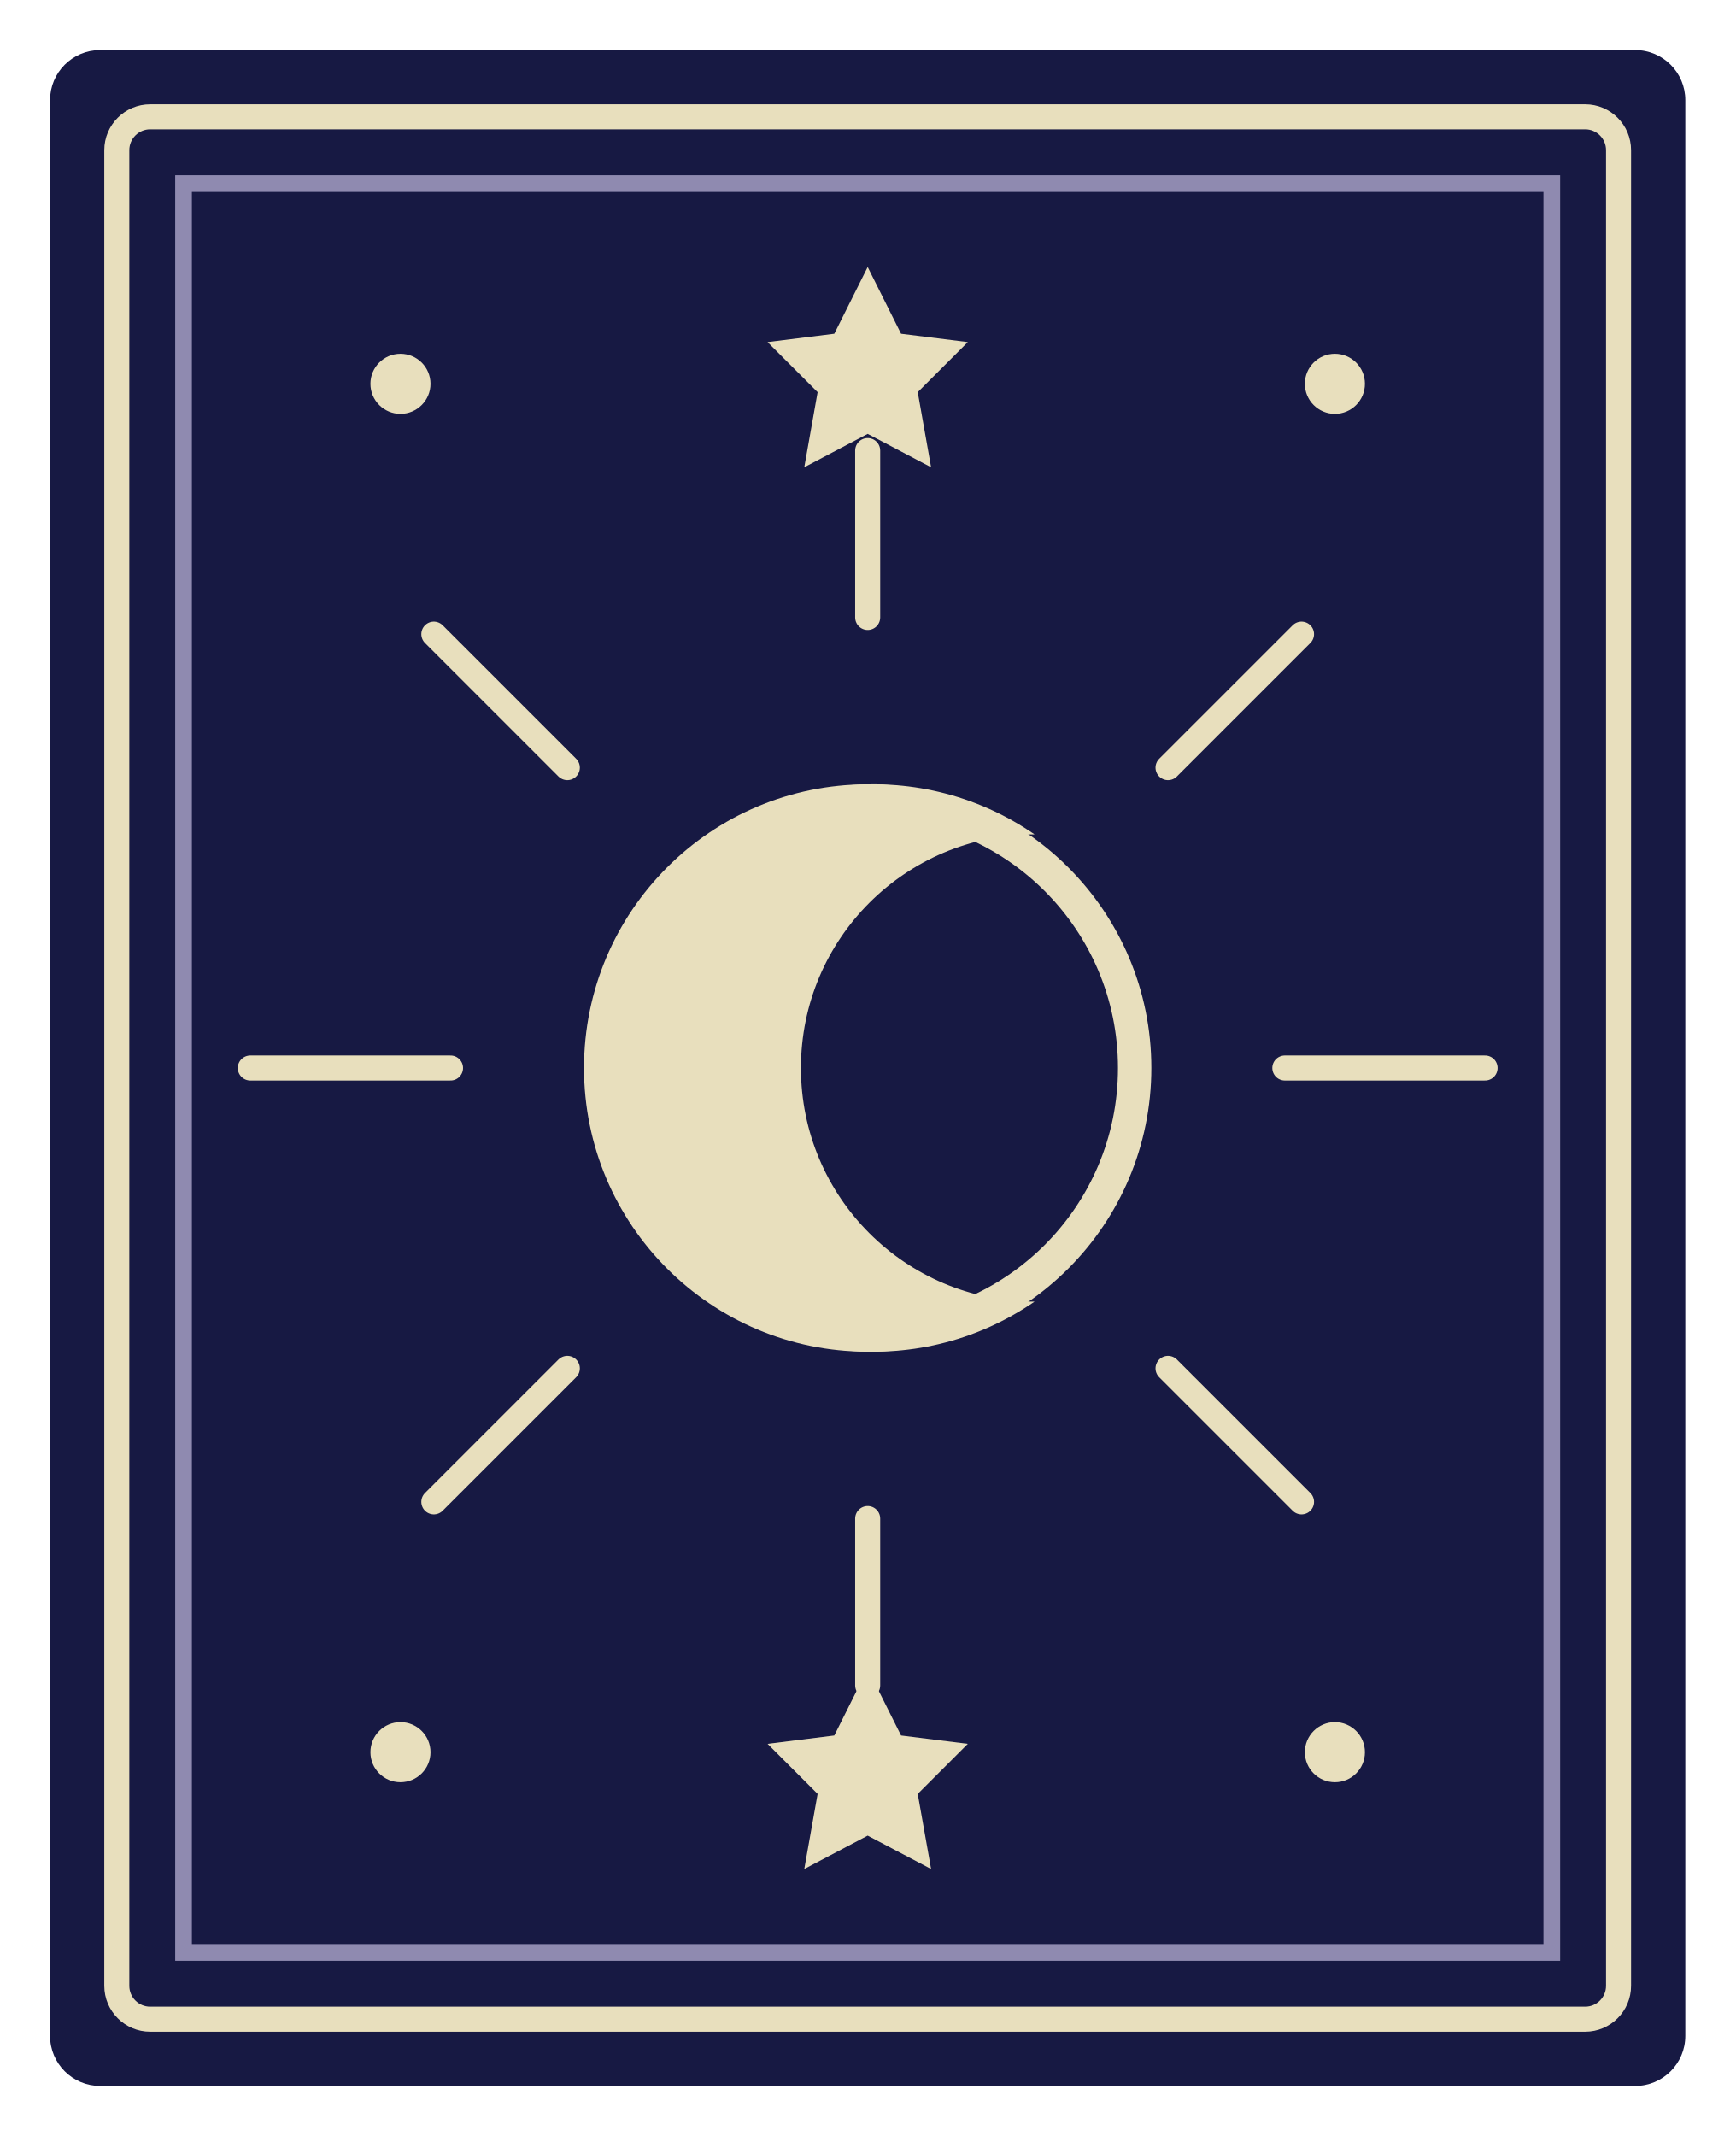
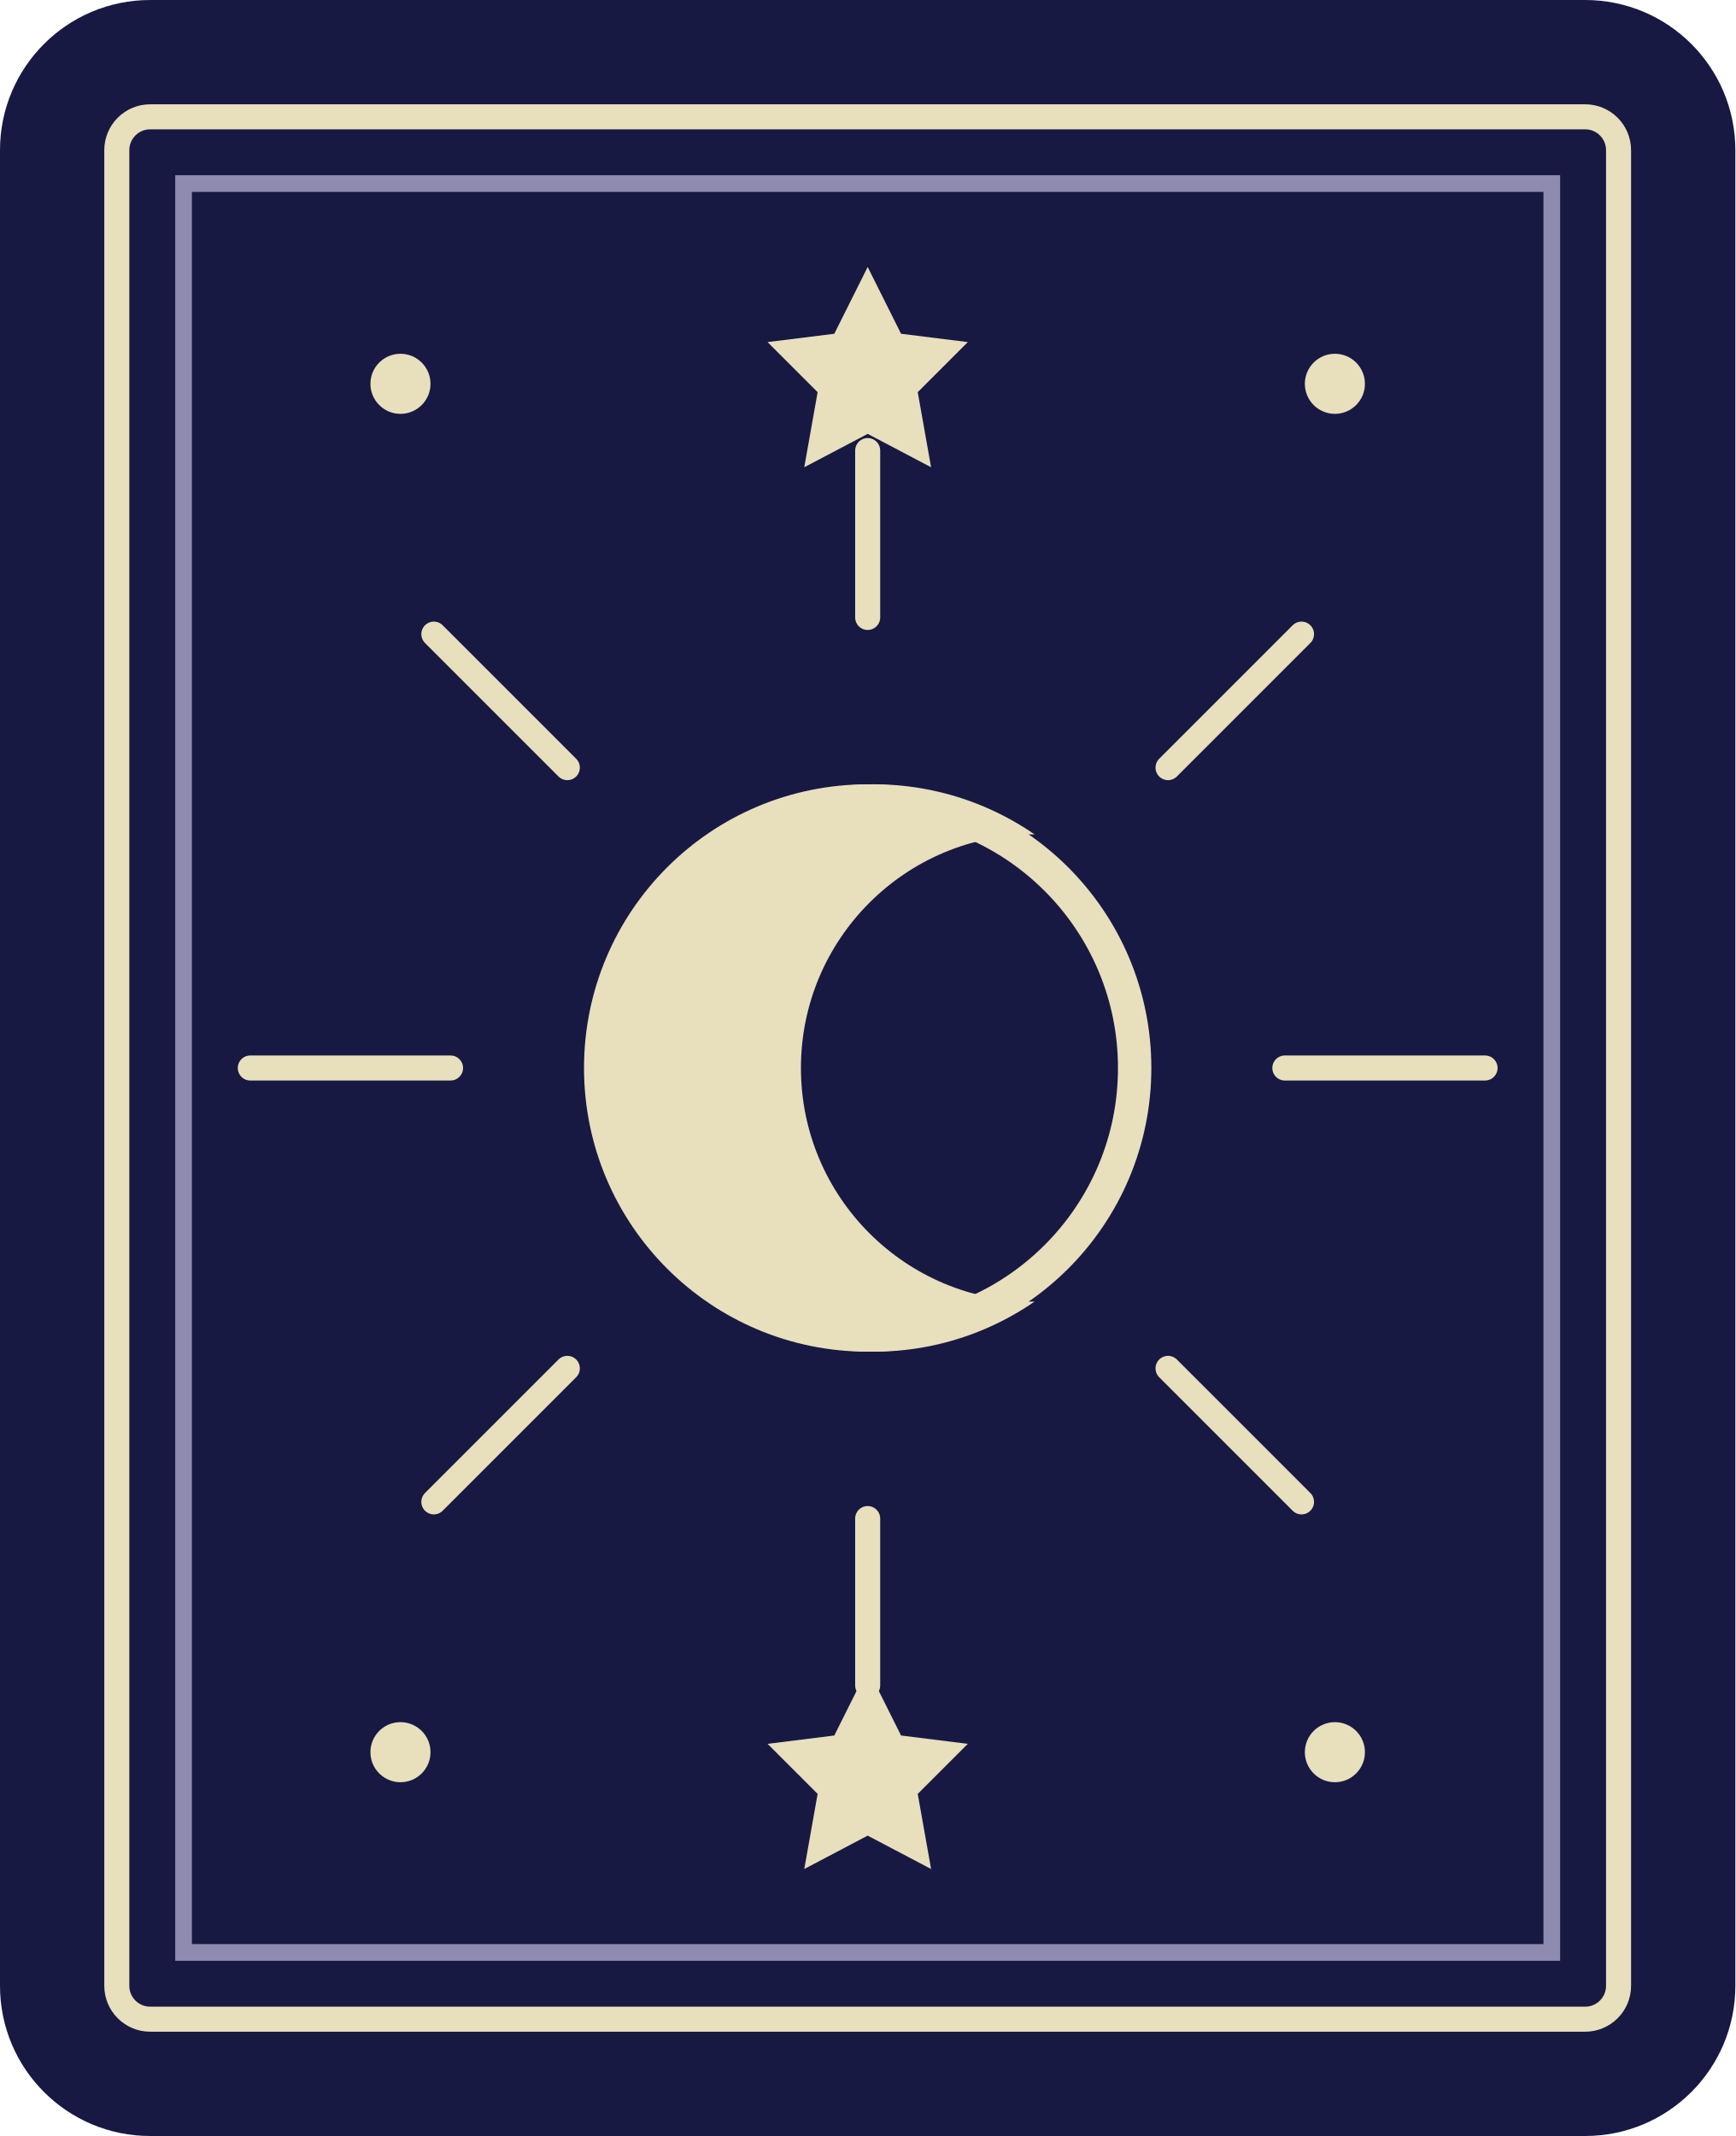
<svg xmlns="http://www.w3.org/2000/svg" width="104" height="128" viewBox="0 0 104 128">
-   <rect x="3" y="3" width="98" height="122" rx="3" fill="#171943" />
+   <rect width="104" height="128" rx="9" fill="#171943" />
  <rect x="7" y="7" width="90" height="114" rx="2" fill="none" stroke="#e8dfbd" stroke-width="1.5" />
  <rect x="11" y="11" width="82" height="106" fill="none" stroke="#8f8ab0" />
  <g fill="none" stroke="#e8dfbd" stroke-linecap="round">
    <circle cx="52" cy="64" r="16" stroke-width="2" />
    <path d="M62 50a17 17 0 1 0 0 28a14 14 0 1 1 0-28Z" fill="#e8dfbd" stroke="none" />
    <path d="M52 27v10M52 91v10M15 64h12M77 64h12M26 38l8 8M70 82l8 8M78 38l-8 8M34 82l-8 8" stroke-width="1.5" />
  </g>
  <g fill="#e8dfbd">
    <circle cx="24" cy="23" r="1.8" />
    <circle cx="80" cy="23" r="1.8" />
    <circle cx="24" cy="105" r="1.8" />
    <circle cx="80" cy="105" r="1.8" />
    <path d="m52 16 2 4 4 .5-3 3 .8 4.5-3.8-2-3.8 2 .8-4.5-3-3 4-.5Z" />
    <path d="m52 100 2 4 4 .5-3 3 .8 4.5-3.8-2-3.8 2 .8-4.5-3-3 4-.5Z" />
  </g>
</svg>
